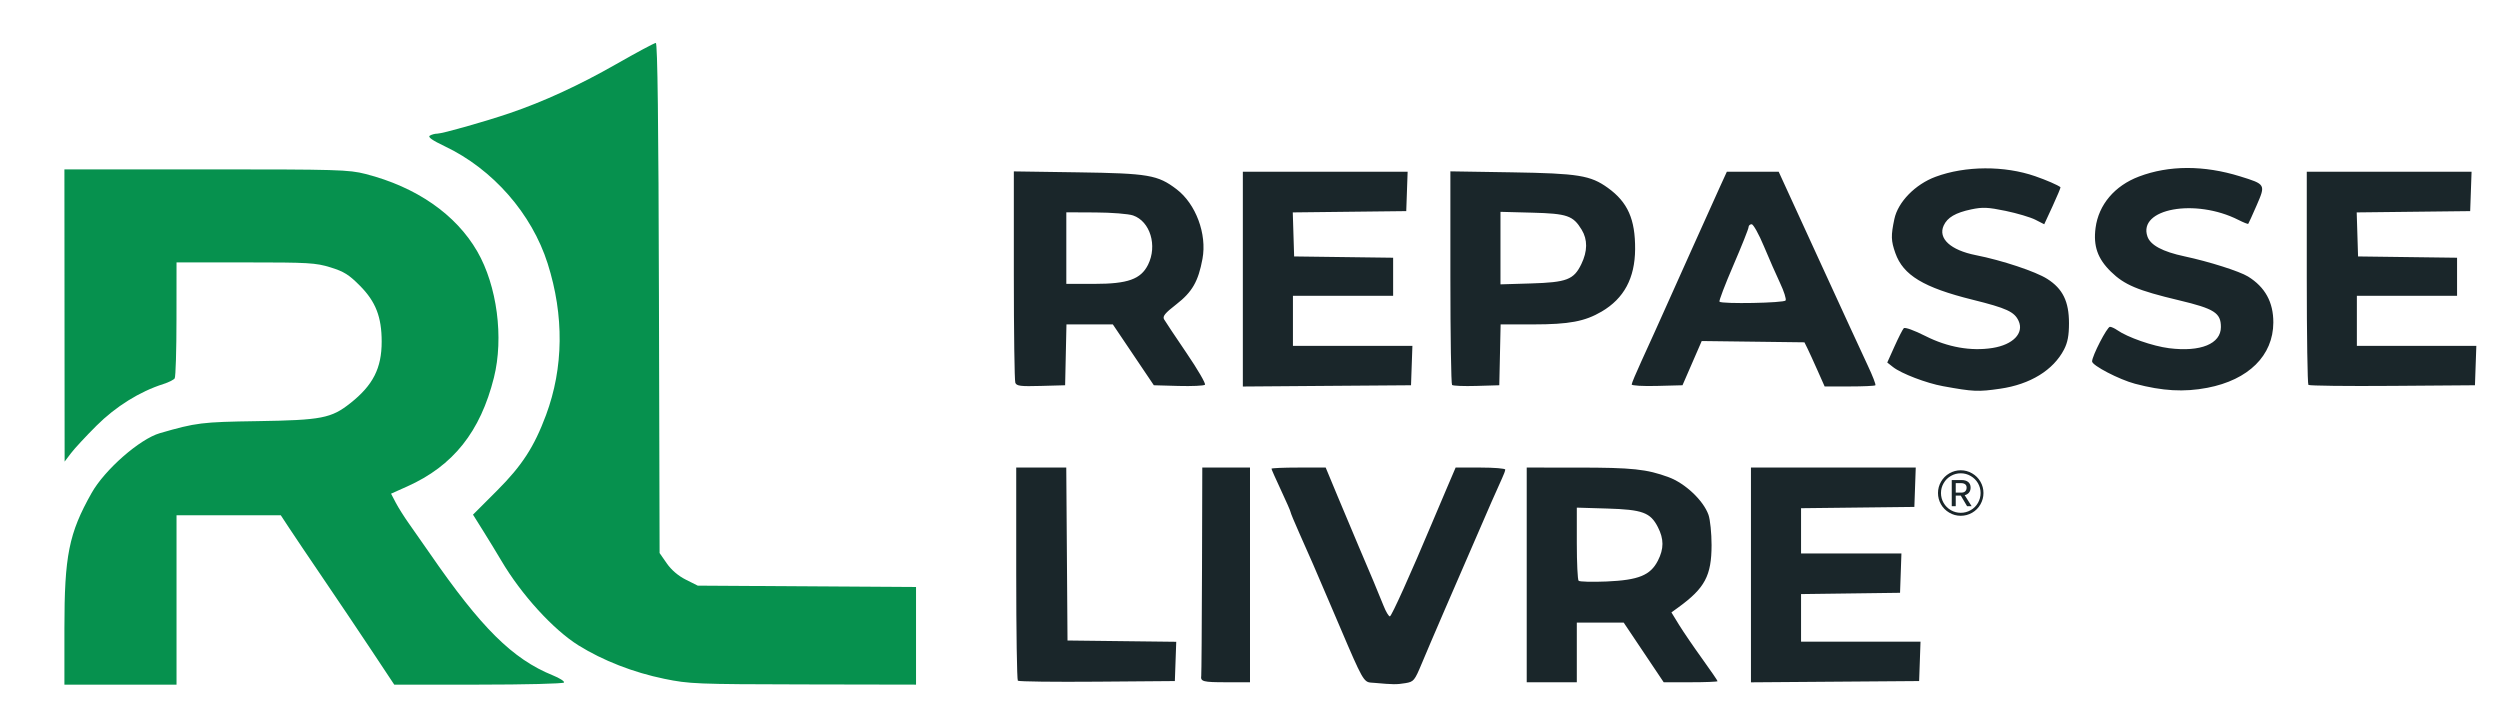
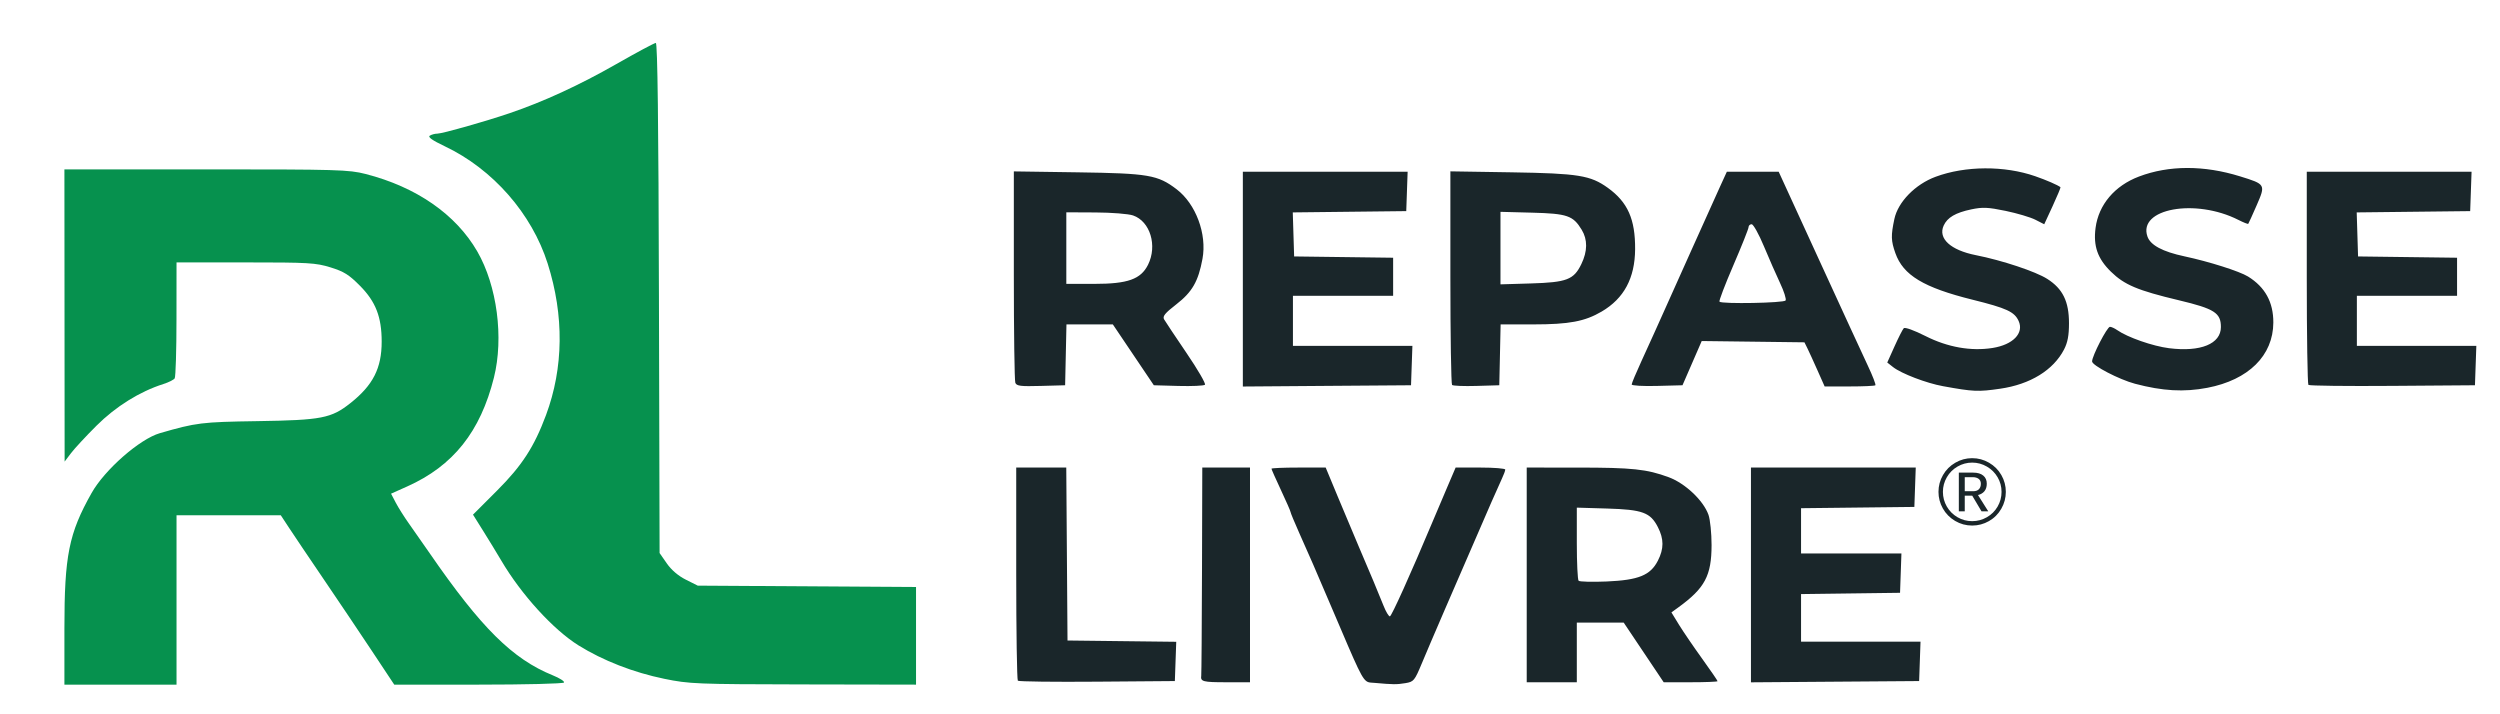
<svg xmlns="http://www.w3.org/2000/svg" width="1048" height="299" viewBox="0 0 1048 299">
  <g>
    <path d="M 74.00 216.00 L 74.00 287.00 L 27.00 287.00 L 27.00 263.46 C27.00,232.89 28.86,223.59 38.39,206.68 C43.88,196.91 58.58,184.03 67.00,181.59 C82.31,177.16 84.46,176.90 108.00,176.54 C134.82,176.12 138.86,175.34 146.85,169.02 C156.37,161.50 160.00,154.37 160.00,143.21 C160.00,132.91 157.51,126.47 150.94,119.84 C146.30,115.15 144.19,113.83 138.57,112.09 C132.35,110.17 129.40,110.00 102.89,110.00 L 74.00 110.00 L 73.98 133.75 C73.98,146.81 73.64,158.00 73.23,158.61 C72.83,159.21 70.70,160.28 68.50,160.98 C58.60,164.12 48.53,170.39 40.44,178.46 C36.01,182.88 31.19,188.07 29.74,190.00 L 27.09 193.50 L 27.00 71.00 L 86.34 71.00 C141.72,71.00 146.18,71.13 153.24,72.93 C174.54,78.38 191.11,89.87 200.08,105.41 C208.37,119.78 211.24,141.56 207.05,158.30 C201.37,180.99 189.97,195.29 170.72,203.91 L 163.93 206.95 L 165.90 210.72 C166.99,212.80 169.48,216.75 171.44,219.50 C173.40,222.25 177.33,227.88 180.18,232.00 C201.69,263.19 214.87,276.25 231.71,283.09 C234.61,284.26 236.73,285.62 236.43,286.11 C236.13,286.60 220.07,287.00 200.58,287.00 L 165.27 287.00 L 155.82 272.75 C150.62,264.91 141.46,251.30 135.48,242.50 C129.50,233.70 123.05,224.14 121.16,221.25 L 117.71 216.00 ZM 384.00 246.08 L 384.00 287.00 L 336.75 286.91 C291.82,286.82 288.96,286.71 278.50,284.56 C265.56,281.91 252.74,276.91 242.50,270.54 C231.91,263.93 218.50,249.21 210.14,235.00 C208.36,231.98 204.96,226.40 202.59,222.62 L 198.28 215.74 L 208.40 205.62 C218.83,195.18 223.93,187.32 228.89,174.00 C236.27,154.16 236.51,132.31 229.59,110.50 C222.93,89.52 206.57,70.87 186.45,61.32 C181.19,58.82 179.26,57.45 180.18,56.87 C180.90,56.41 182.33,56.02 183.35,56.02 C185.50,56.00 203.24,50.98 213.61,47.46 C227.82,42.63 242.83,35.72 258.18,26.96 C266.81,22.03 274.34,18.00 274.92,18.00 C275.64,18.00 276.05,51.12 276.23,124.91 L 276.50 231.83 L 279.51 236.16 C281.41,238.91 284.34,241.42 287.51,243.00 L 292.50 245.50 Z" fill="rgb(6,145,78)" />
    <path d="M 447.06 136.00 L 446.50 161.50 L 436.37 161.78 C427.80,162.02 426.14,161.82 425.62,160.45 C425.28,159.56 425.00,139.27 425.00,115.35 L 425.00 71.85 L 451.75 72.24 C481.49,72.67 485.32,73.32 493.21,79.32 C501.29,85.46 506.01,98.11 504.08,108.50 C502.34,117.94 499.78,122.40 493.12,127.57 C488.33,131.28 487.26,132.60 487.99,133.88 C488.49,134.77 492.73,141.12 497.40,148.00 C502.08,154.87 505.55,160.85 505.12,161.28 C504.68,161.72 499.68,161.94 494.01,161.79 L 483.69 161.50 L 466.51 136.00 ZM 661.00 261.00 L 661.00 286.00 L 640.00 286.00 L 640.00 196.00 L 661.25 196.01 C684.28,196.01 690.30,196.65 699.50,200.04 C706.43,202.60 714.06,209.80 716.19,215.80 C716.91,217.83 717.49,223.55 717.49,228.50 C717.47,241.32 714.68,246.55 703.57,254.61 L 700.66 256.72 L 703.88 261.97 C705.66,264.85 710.01,271.23 713.56,276.15 C717.10,281.07 720.00,285.30 720.00,285.55 C720.00,285.80 714.92,286.00 708.71,286.00 L 697.42 286.00 L 689.04 273.50 L 680.66 261.00 ZM 628.78 148.75 L 628.50 161.50 L 618.95 161.78 C613.70,161.94 609.09,161.75 608.70,161.37 C608.32,160.98 608.00,140.68 608.00,116.25 L 608.00 71.83 L 633.75 72.24 C661.67,72.69 666.72,73.51 674.00,78.74 C682.35,84.75 685.53,91.90 685.44,104.50 C685.35,116.60 680.78,125.12 671.41,130.61 C664.34,134.75 657.82,135.98 642.78,135.99 L 629.06 136.00 ZM 709.33 152.23 L 705.30 161.50 L 694.65 161.78 C688.79,161.94 684.00,161.66 684.00,161.17 C684.00,160.68 685.84,156.28 688.09,151.39 C690.33,146.50 692.77,141.15 693.50,139.50 C694.23,137.85 695.95,134.02 697.32,131.00 C698.69,127.97 703.94,116.28 708.98,105.00 C714.03,93.72 719.45,81.69 721.03,78.25 L 723.89 72.00 L 745.63 72.00 L 762.48 108.75 C771.74,128.96 780.97,148.99 782.98,153.26 C785.00,157.53 786.43,161.24 786.16,161.51 C785.89,161.78 780.99,162.00 775.28,162.00 L 764.89 162.00 L 761.89 155.25 C760.24,151.54 758.34,147.38 757.66,146.00 L 756.42 143.50 L 734.89 143.23 L 713.36 142.96 ZM 804.79 277.25 L 804.50 285.50 L 734.00 286.03 L 734.00 196.00 L 803.08 196.00 L 802.79 204.25 L 802.50 212.50 L 755.00 213.04 L 755.00 232.00 L 797.08 232.00 L 796.79 240.25 L 796.50 248.50 L 775.75 248.77 L 755.00 249.04 L 755.00 269.00 L 805.08 269.00 ZM 591.79 153.25 L 591.50 161.50 L 556.25 161.76 L 521.00 162.03 L 521.00 72.00 L 590.08 72.00 L 589.79 80.25 L 589.50 88.50 L 541.93 89.04 L 542.50 107.50 L 584.00 108.04 L 584.00 124.00 L 542.00 124.00 L 542.00 145.00 L 592.08 145.00 ZM 1037.79 153.25 L 1037.50 161.50 L 1002.93 161.76 C983.92,161.91 968.05,161.72 967.68,161.35 C967.31,160.97 967.00,140.72 967.00,116.33 L 967.00 72.00 L 1036.08 72.00 L 1035.79 80.25 L 1035.50 88.50 L 987.93 89.04 L 988.50 107.50 L 1030.00 108.04 L 1030.00 124.00 L 988.00 124.00 L 988.00 145.00 L 1038.08 145.00 ZM 925.31 162.57 C915.54,164.44 906.57,163.93 895.00,160.87 C888.36,159.11 877.00,153.20 877.00,151.51 C877.00,149.21 883.31,137.00 884.49,137.00 C885.08,137.00 886.44,137.62 887.53,138.38 C891.85,141.41 902.48,145.12 909.29,145.97 C922.49,147.63 931.00,144.15 931.00,137.10 C931.00,131.16 928.29,129.43 913.42,125.88 C896.08,121.75 890.55,119.42 884.88,113.87 C879.32,108.43 877.46,103.13 878.46,95.53 C879.74,85.80 886.45,77.87 896.67,74.00 C909.21,69.25 923.86,69.22 939.01,73.92 C949.77,77.25 949.81,77.31 945.99,86.07 C944.21,90.16 942.63,93.64 942.47,93.82 C942.32,94.00 940.46,93.26 938.35,92.19 C920.29,83.03 896.12,87.45 900.21,99.16 C901.47,102.78 906.58,105.51 915.73,107.46 C926.03,109.66 938.81,113.72 942.36,115.91 C949.54,120.35 953.01,126.67 952.98,135.22 C952.92,149.05 942.59,159.26 925.31,162.57 ZM 838.47 162.95 C829.21,164.29 827.28,164.21 814.52,161.89 C807.55,160.63 797.05,156.61 793.57,153.88 L 791.14 151.97 L 794.17 145.23 C795.83,141.53 797.58,138.09 798.05,137.60 C798.55,137.07 802.36,138.45 807.20,140.89 C816.43,145.56 826.23,147.30 835.27,145.87 C843.86,144.51 848.54,139.67 846.21,134.55 C844.44,130.69 841.22,129.20 826.90,125.64 C806.36,120.54 797.81,115.37 794.54,106.11 C792.70,100.91 792.64,98.79 794.12,91.80 C795.63,84.67 802.88,77.25 811.41,74.10 C823.87,69.48 840.25,69.39 853.15,73.87 C857.86,75.50 862.62,77.57 863.76,78.48 C863.90,78.59 862.42,82.13 860.48,86.35 L 856.94 94.01 L 853.22 92.11 C851.17,91.07 845.56,89.40 840.75,88.40 C833.33,86.87 831.13,86.77 826.36,87.77 C819.76,89.16 816.34,91.16 814.79,94.55 C812.33,99.97 817.67,104.87 828.31,106.97 C839.21,109.12 853.36,113.82 858.20,116.91 C864.71,121.04 867.32,126.37 867.32,135.50 C867.32,140.63 866.76,143.57 865.25,146.50 C860.75,155.18 851.06,161.13 838.47,162.95 ZM 589.16 286.37 C585.47,286.98 584.08,286.97 576.18,286.26 C575.13,286.17 574.36,286.19 573.67,285.98 C571.06,285.18 569.49,281.04 558.36,255.00 C550.26,236.04 549.99,235.42 544.62,223.37 C542.63,218.90 541.00,214.98 541.00,214.64 C541.00,214.31 539.20,210.20 537.00,205.50 C534.80,200.80 533.00,196.75 533.00,196.48 C533.00,196.22 538.11,196.00 544.37,196.00 L 555.73 196.00 L 560.82 208.25 C563.61,214.99 567.54,224.32 569.54,229.00 C574.27,240.03 577.78,248.40 580.01,254.00 C580.99,256.48 582.18,258.44 582.65,258.38 C583.37,258.27 591.37,240.54 600.41,219.00 C601.68,215.98 604.40,209.56 606.46,204.75 L 610.20 196.00 L 620.60 196.00 C626.32,196.00 631.00,196.38 631.00,196.85 C631.00,197.31 630.38,199.00 629.62,200.60 C628.87,202.19 626.88,206.65 625.20,210.50 C608.40,249.14 599.65,269.40 596.01,278.13 C592.99,285.36 592.63,285.80 589.16,286.37 ZM 492.79 277.27 L 492.50 285.50 L 459.93 285.76 C442.02,285.91 427.05,285.72 426.68,285.35 C426.31,284.97 426.00,264.72 426.00,240.33 L 426.00 196.00 L 446.98 196.00 L 447.50 268.50 L 470.29 268.77 L 493.08 269.04 ZM 524.00 196.00 L 524.00 286.00 L 514.06 286.00 C504.26,286.00 503.19,285.72 503.56,283.25 C503.66,282.56 503.81,262.65 503.88,239.00 L 504.00 196.00 ZM 447.00 89.00 L 447.00 119.00 L 458.79 119.00 C472.76,119.00 478.22,117.05 481.25,111.00 C485.25,102.98 482.16,92.78 474.97,90.31 C473.06,89.65 465.99,89.09 459.25,89.06 ZM 661.75 243.45 C662.16,243.88 667.45,244.01 673.51,243.76 C686.89,243.18 691.85,241.17 694.99,235.03 C697.54,230.03 697.54,225.97 694.99,220.98 C691.85,214.83 688.55,213.62 673.75,213.18 L 661.00 212.80 L 661.00 227.73 C661.00,235.95 661.34,243.02 661.75,243.45 ZM 629.00 88.80 L 629.00 119.20 L 641.75 118.82 C656.81,118.37 659.73,117.25 662.90,110.71 C665.52,105.30 665.57,100.45 663.04,96.30 C659.43,90.37 657.01,89.54 642.30,89.15 ZM 720.80 126.47 C721.83,127.50 747.87,127.02 748.53,125.96 C748.88,125.39 747.85,122.12 746.23,118.71 C744.62,115.29 741.56,108.34 739.44,103.25 C737.32,98.16 735.00,94.00 734.29,94.00 C733.58,94.00 732.99,94.56 732.99,95.25 C732.98,95.94 730.11,103.12 726.62,111.22 C723.13,119.31 720.51,126.18 720.80,126.47 Z" fill="rgb(26,38,42)" />
  </g>
-   <text x="812" y="216" font-family="Arial, Helvetica, sans-serif" font-size="27" fill="rgb(26,38,42)">®</text>
+   <text x="812" y="220" font-family="Arial, Helvetica, sans-serif" font-size="40" fill="rgb(26,38,42)">®</text>
</svg>
